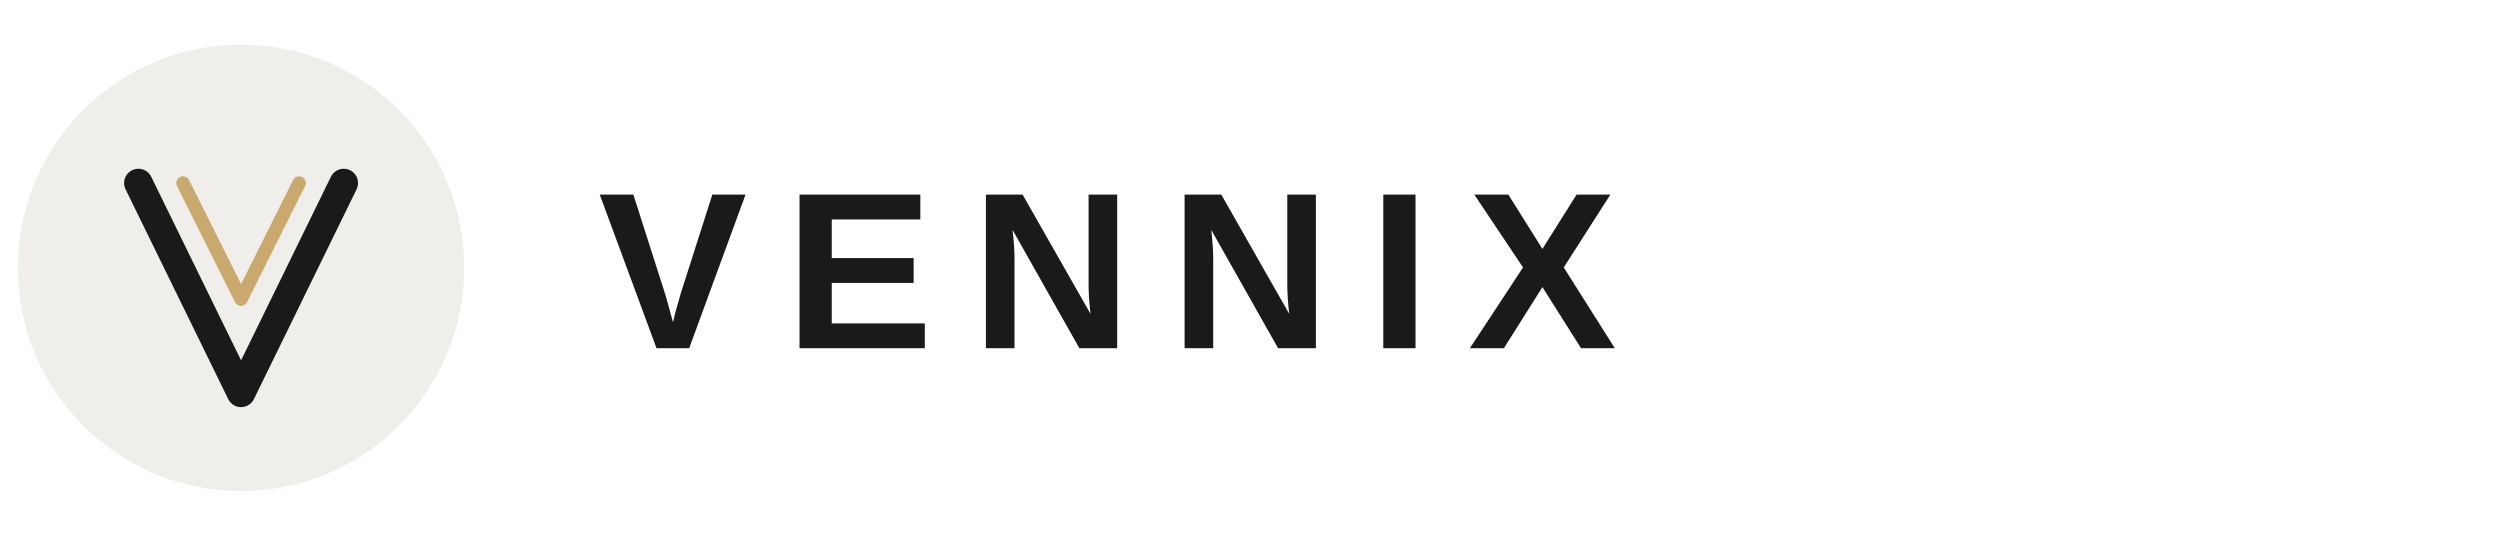
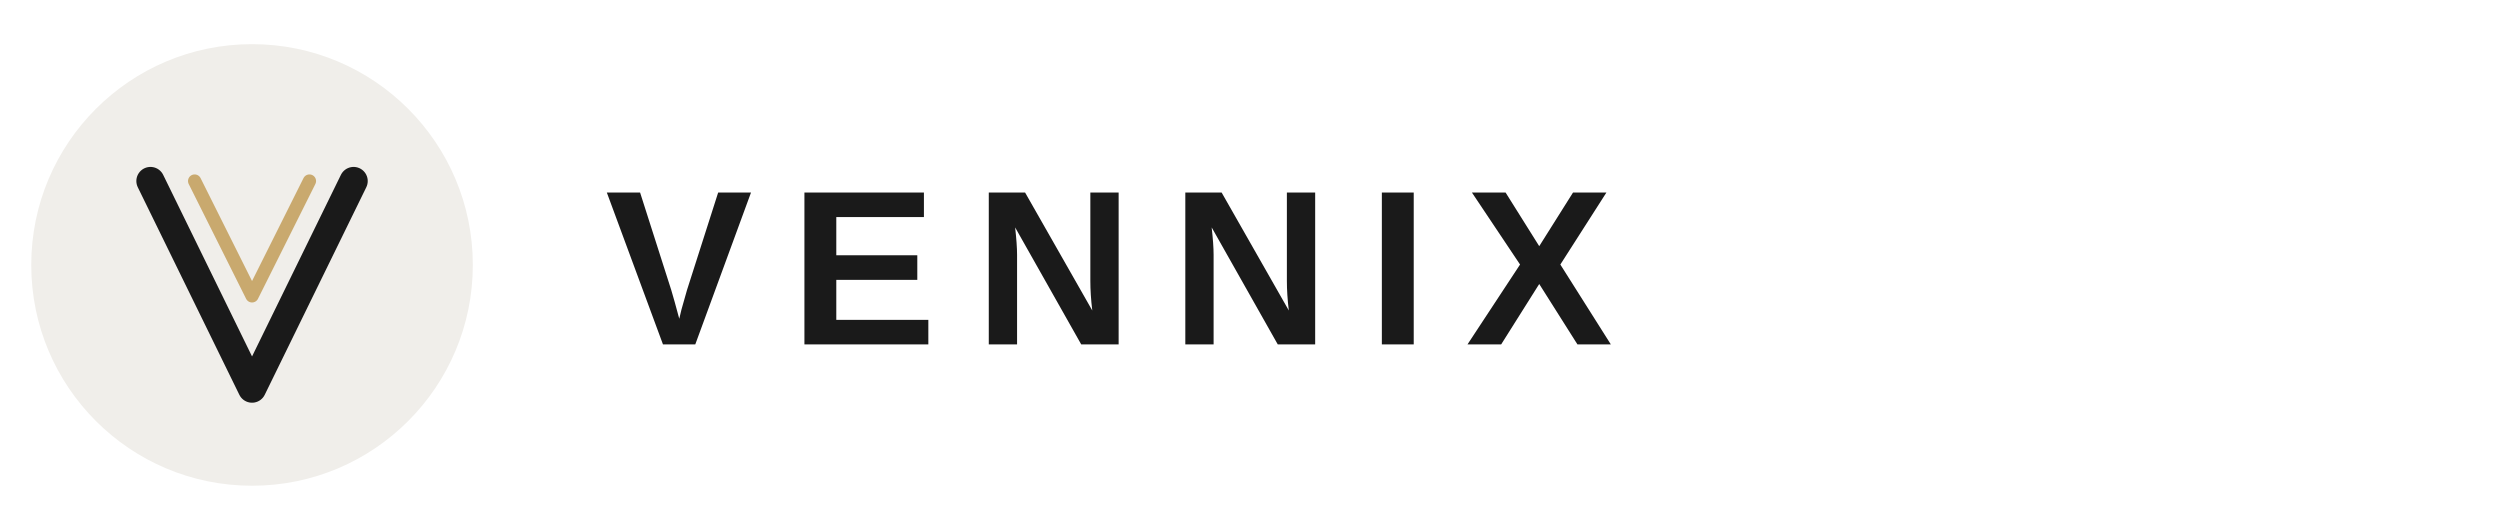
- <svg xmlns="http://www.w3.org/2000/svg" viewBox="0 0 280 60" width="280" height="60">
-   <g fill="none" fill-rule="evenodd">
+ <svg xmlns="http://www.w3.org/2000/svg" viewBox="0 0 280 60" width="184" height="39" class="header__heading-logo" aria-hidden="true" focusable="false">
+   <g style="fill: none" fill-rule="evenodd">
    <g transform="translate(2 5)">
-       <rect width="50" height="50" rx="25" fill="#F0EEEA" />
-       <path d="M13.5 15.5 25 39l11.5-23.5" stroke="#1A1A1A" stroke-width="3.2" stroke-linecap="round" stroke-linejoin="round" />
-       <path d="m18.5 15.5 6.5 13 6.5-13" stroke="#C9A96E" stroke-width="1.5" stroke-linecap="round" stroke-linejoin="round" />
+       <rect width="50" height="50" rx="25" style="fill: var(--v-neutral-warm, #F0EEEA)" />
+       <path d="M13.5 15.5 25 39l11.5-23.5" style="stroke: var(--v-ink, #1A1A1A)" stroke-width="3.2" stroke-linecap="round" stroke-linejoin="round" />
+       <path d="m18.5 15.5 6.5 13 6.5-13" style="stroke: var(--v-gold, #C9A96E)" stroke-width="1.5" stroke-linecap="round" stroke-linejoin="round" />
    </g>
-     <text x="67" y="39" fill="#1A1A1A" font-family="Helvetica Neue, Arial, sans-serif" font-size="25" font-weight="600" letter-spacing="4.2">VENNIX</text>
+     <text x="67" y="39" style="fill: var(--v-ink, #1A1A1A)" font-family="Helvetica Neue, Arial, sans-serif" font-size="25" font-weight="600" letter-spacing="4.2">VENNIX</text>
  </g>
</svg>
